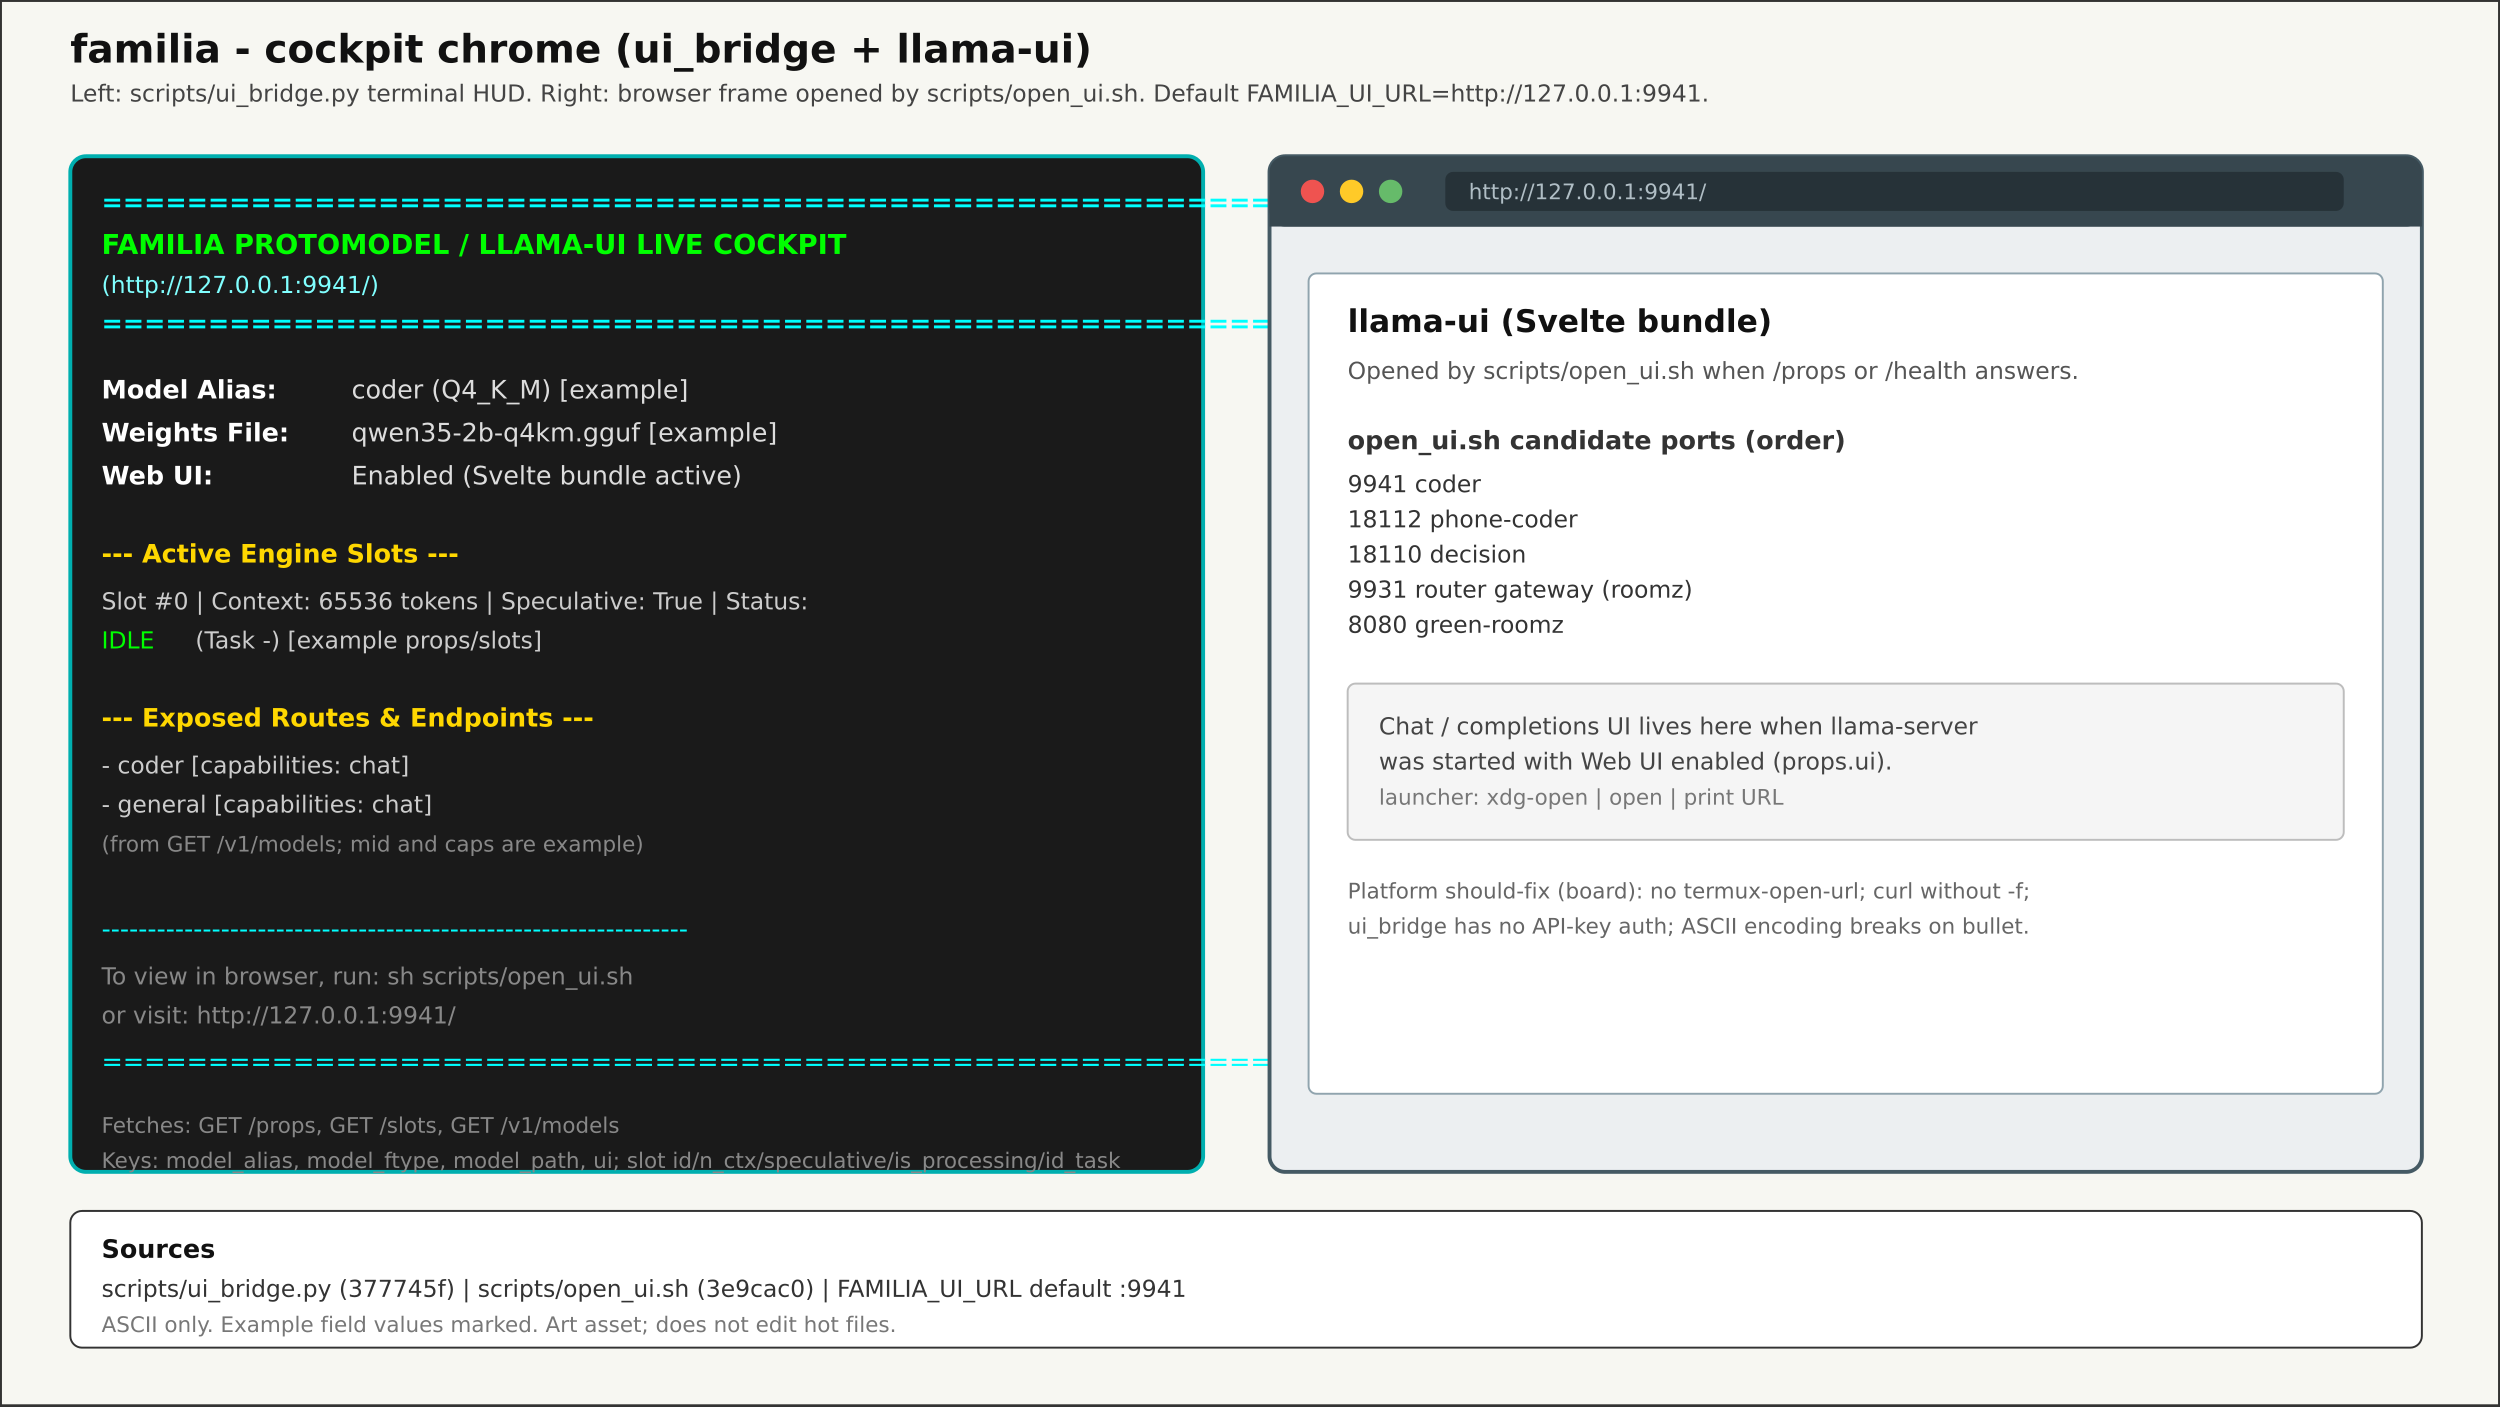
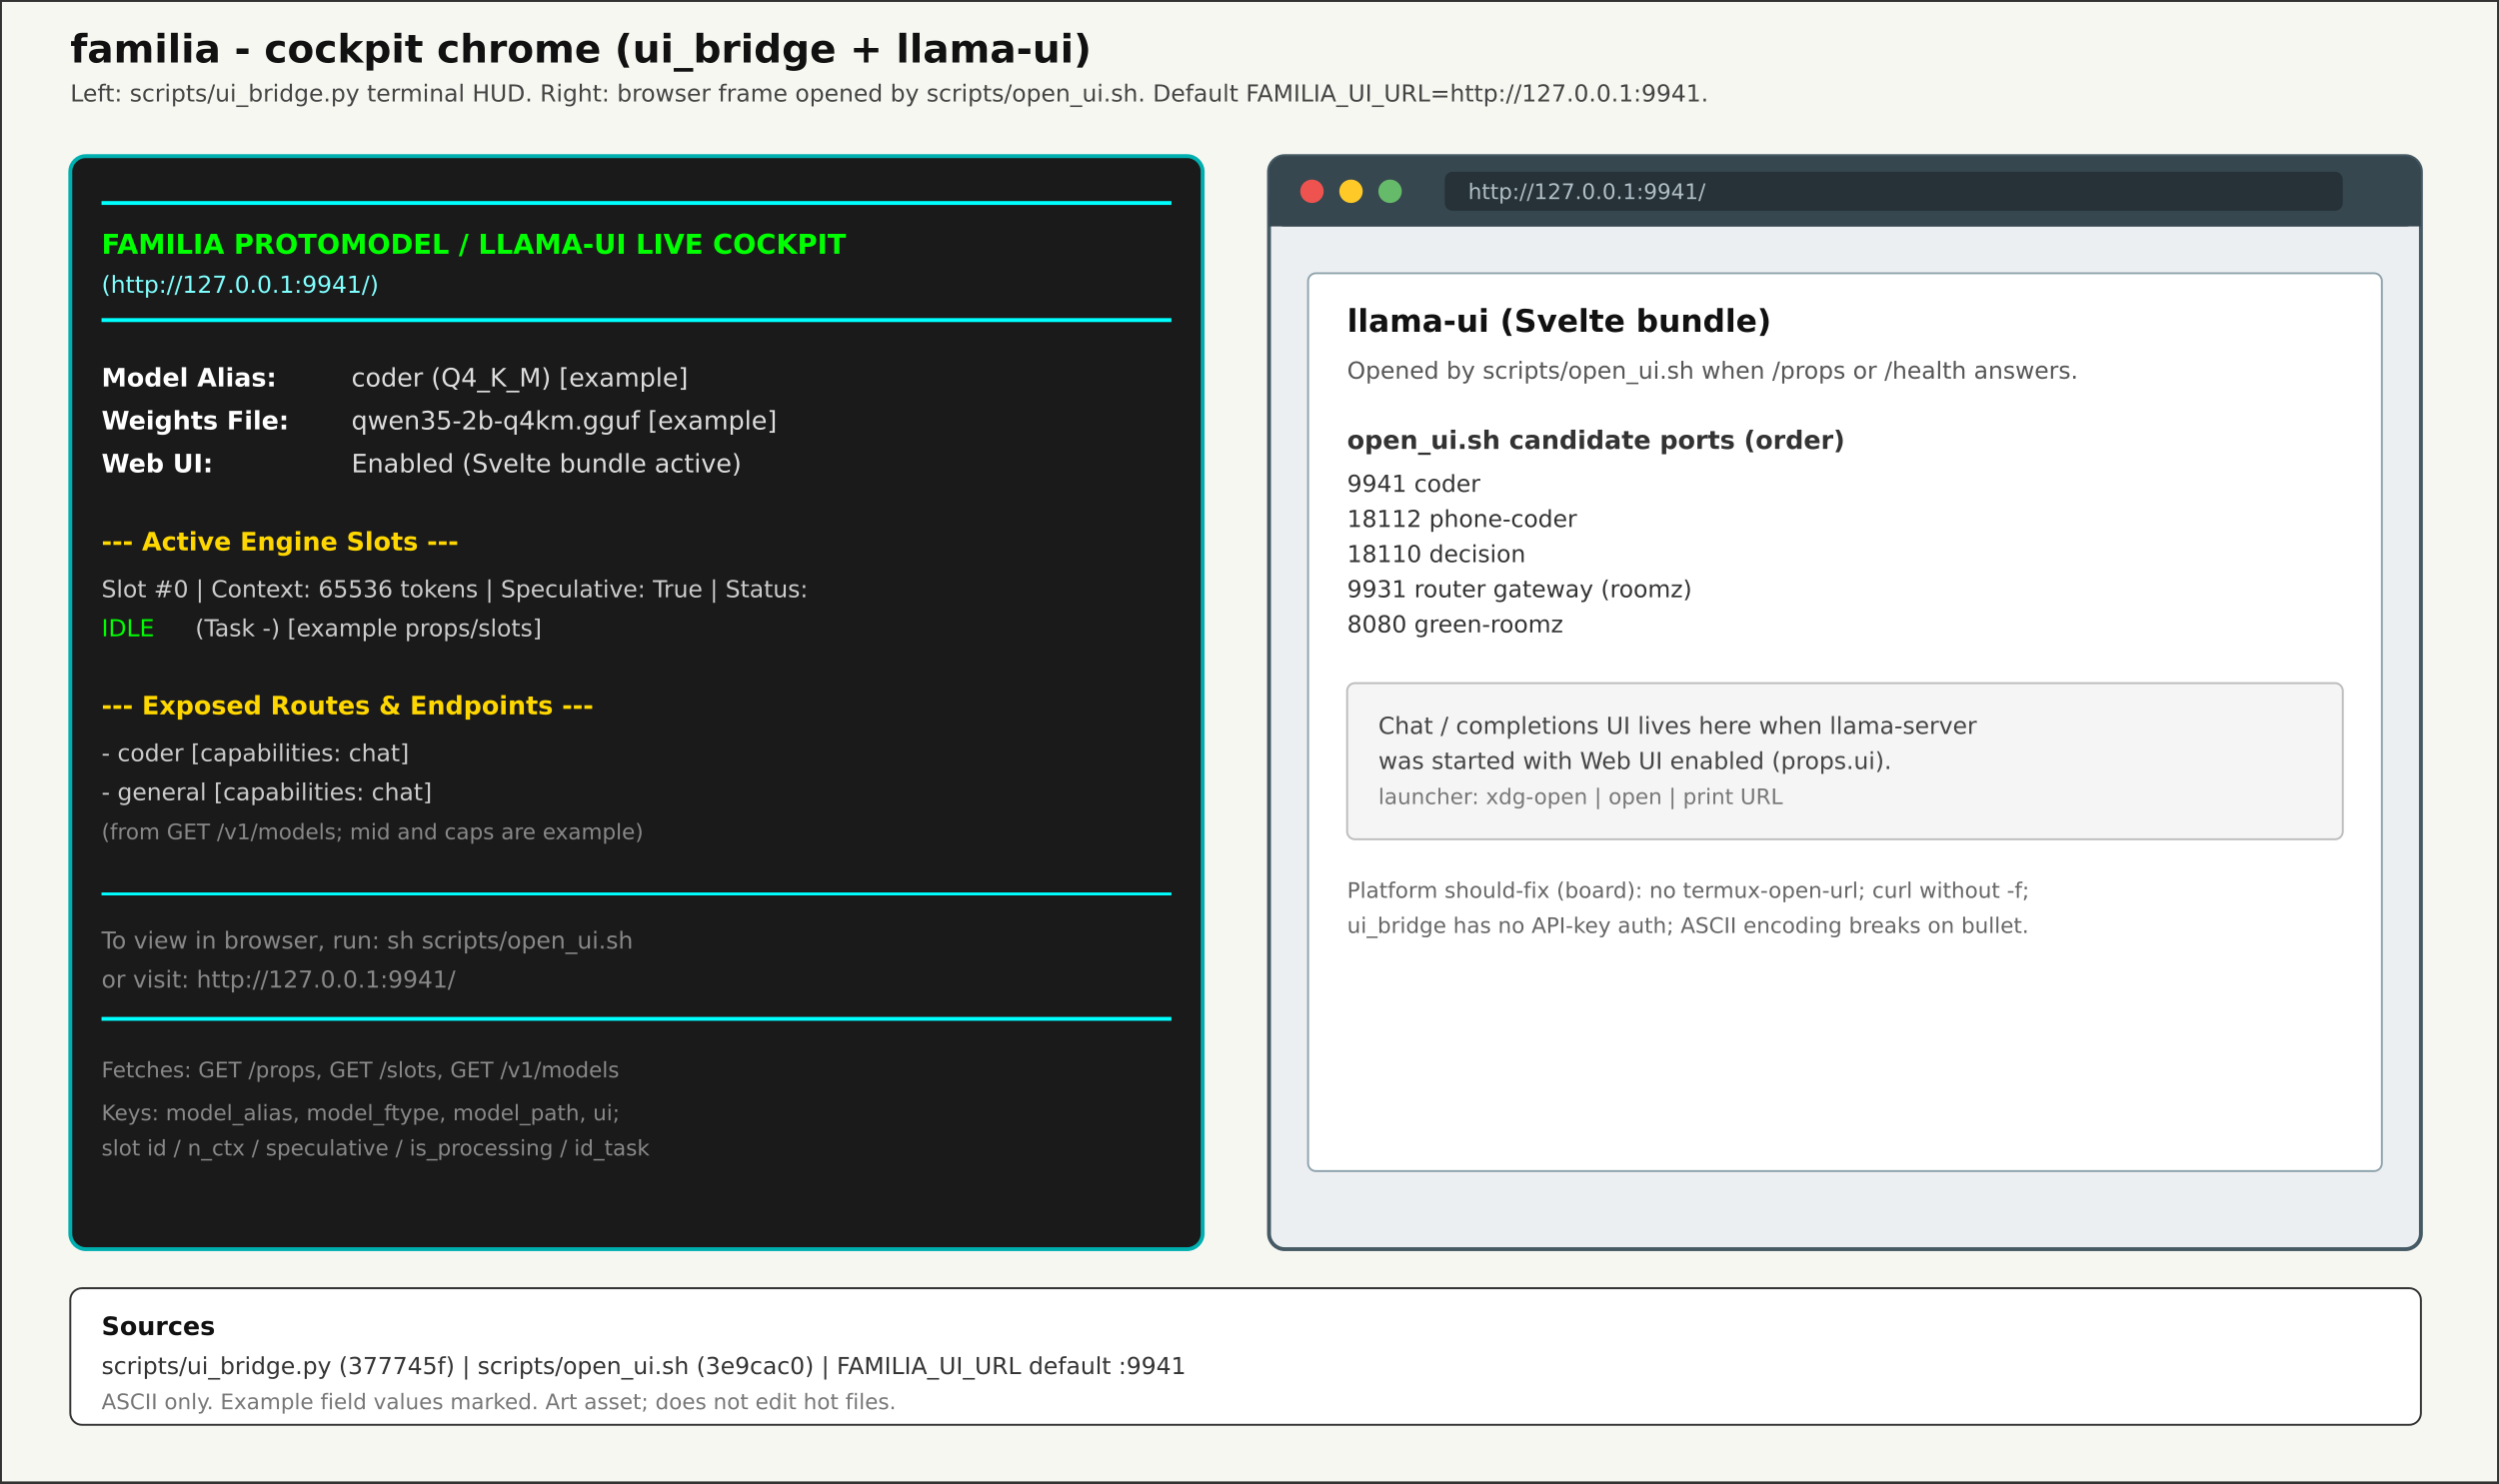
- <svg xmlns="http://www.w3.org/2000/svg" width="1280" height="720" viewBox="0 0 1280 720">
-   <rect width="1280" height="720" fill="#f7f7f2" stroke="#333" stroke-width="2" />
+ <svg xmlns="http://www.w3.org/2000/svg" width="1280" height="760" viewBox="0 0 1280 760">
+   <defs>
+     <clipPath id="hudClip">
+       <rect x="40" y="84" width="572" height="552" rx="6" />
+     </clipPath>
+   </defs>
+   <rect width="1280" height="760" fill="#f7f7f2" stroke="#333" stroke-width="2" />
  <text x="36" y="32" font-family="DejaVu Sans, Arial, sans-serif" font-size="20" font-weight="bold" fill="#111">familia - cockpit chrome (ui_bridge + llama-ui)</text>
  <text x="36" y="52" font-family="DejaVu Sans, Arial, sans-serif" font-size="12" fill="#444">Left: scripts/ui_bridge.py terminal HUD. Right: browser frame opened by scripts/open_ui.sh. Default FAMILIA_UI_URL=http://127.0.0.1:9941.</text>
-   <rect x="36" y="80" width="580" height="520" rx="8" fill="#1a1a1a" stroke="#00afaf" stroke-width="2" />
-   <text x="52" y="108" font-family="DejaVu Sans, Arial, sans-serif" font-size="13" font-weight="bold" fill="#00ffff">================================================================</text>
-   <text x="52" y="130" font-family="DejaVu Sans, Arial, sans-serif" font-size="14" font-weight="bold" fill="#00ff00">  FAMILIA PROTOMODEL / LLAMA-UI LIVE COCKPIT</text>
-   <text x="52" y="150" font-family="DejaVu Sans, Arial, sans-serif" font-size="12" fill="#80ffff">  (http://127.0.0.1:9941/)</text>
-   <text x="52" y="170" font-family="DejaVu Sans, Arial, sans-serif" font-size="13" font-weight="bold" fill="#00ffff">================================================================</text>
-   <text x="52" y="204" font-family="DejaVu Sans, Arial, sans-serif" font-size="13" font-weight="bold" fill="#ffffff">Model Alias:</text>
-   <text x="180" y="204" font-family="DejaVu Sans, Arial, sans-serif" font-size="13" fill="#dddddd">coder (Q4_K_M)   [example]</text>
-   <text x="52" y="226" font-family="DejaVu Sans, Arial, sans-serif" font-size="13" font-weight="bold" fill="#ffffff">Weights File:</text>
-   <text x="180" y="226" font-family="DejaVu Sans, Arial, sans-serif" font-size="13" fill="#dddddd">qwen35-2b-q4km.gguf   [example]</text>
-   <text x="52" y="248" font-family="DejaVu Sans, Arial, sans-serif" font-size="13" font-weight="bold" fill="#ffffff">Web UI:</text>
-   <text x="180" y="248" font-family="DejaVu Sans, Arial, sans-serif" font-size="13" fill="#dddddd">Enabled (Svelte bundle active)</text>
-   <text x="52" y="288" font-family="DejaVu Sans, Arial, sans-serif" font-size="13" font-weight="bold" fill="#ffd700">--- Active Engine Slots ---</text>
-   <text x="52" y="312" font-family="DejaVu Sans, Arial, sans-serif" font-size="12" fill="#cccccc">  Slot #0 | Context: 65536 tokens | Speculative: True | Status:</text>
-   <text x="52" y="332" font-family="DejaVu Sans, Arial, sans-serif" font-size="12" fill="#00ff00">  IDLE</text>
-   <text x="100" y="332" font-family="DejaVu Sans, Arial, sans-serif" font-size="12" fill="#cccccc">(Task -)   [example props/slots]</text>
-   <text x="52" y="372" font-family="DejaVu Sans, Arial, sans-serif" font-size="13" font-weight="bold" fill="#ffd700">--- Exposed Routes &amp; Endpoints ---</text>
-   <text x="52" y="396" font-family="DejaVu Sans, Arial, sans-serif" font-size="12" fill="#cccccc">  - coder           [capabilities: chat]</text>
-   <text x="52" y="416" font-family="DejaVu Sans, Arial, sans-serif" font-size="12" fill="#cccccc">  - general         [capabilities: chat]</text>
-   <text x="52" y="436" font-family="DejaVu Sans, Arial, sans-serif" font-size="11" fill="#888888">  (from GET /v1/models; mid and caps are example)</text>
-   <text x="52" y="480" font-family="DejaVu Sans, Arial, sans-serif" font-size="13" fill="#00ffff">----------------------------------------------------------------</text>
-   <text x="52" y="504" font-family="DejaVu Sans, Arial, sans-serif" font-size="12" fill="#888888">  To view in browser, run: sh scripts/open_ui.sh</text>
-   <text x="52" y="524" font-family="DejaVu Sans, Arial, sans-serif" font-size="12" fill="#888888">  or visit: http://127.0.0.1:9941/</text>
-   <text x="52" y="548" font-family="DejaVu Sans, Arial, sans-serif" font-size="13" fill="#00ffff">================================================================</text>
-   <text x="52" y="580" font-family="DejaVu Sans, Arial, sans-serif" font-size="11" fill="#888888">Fetches: GET /props, GET /slots, GET /v1/models</text>
-   <text x="52" y="598" font-family="DejaVu Sans, Arial, sans-serif" font-size="11" fill="#888888">Keys: model_alias, model_ftype, model_path, ui; slot id/n_ctx/speculative/is_processing/id_task</text>
-   <rect x="650" y="80" width="590" height="520" rx="8" fill="#eceff1" stroke="#455a64" stroke-width="2" />
+   <rect x="36" y="80" width="580" height="560" rx="8" fill="#1a1a1a" stroke="#00afaf" stroke-width="2" />
+   <g clip-path="url(#hudClip)">
+     <line x1="52" y1="104" x2="600" y2="104" stroke="#00ffff" stroke-width="2" />
+     <text x="52" y="130" font-family="DejaVu Sans, Arial, sans-serif" font-size="14" font-weight="bold" fill="#00ff00">  FAMILIA PROTOMODEL / LLAMA-UI LIVE COCKPIT</text>
+     <text x="52" y="150" font-family="DejaVu Sans, Arial, sans-serif" font-size="12" fill="#80ffff">  (http://127.0.0.1:9941/)</text>
+     <line x1="52" y1="164" x2="600" y2="164" stroke="#00ffff" stroke-width="2" />
+     <text x="52" y="198" font-family="DejaVu Sans, Arial, sans-serif" font-size="13" font-weight="bold" fill="#ffffff">Model Alias:</text>
+     <text x="180" y="198" font-family="DejaVu Sans, Arial, sans-serif" font-size="13" fill="#dddddd">coder (Q4_K_M)   [example]</text>
+     <text x="52" y="220" font-family="DejaVu Sans, Arial, sans-serif" font-size="13" font-weight="bold" fill="#ffffff">Weights File:</text>
+     <text x="180" y="220" font-family="DejaVu Sans, Arial, sans-serif" font-size="13" fill="#dddddd">qwen35-2b-q4km.gguf   [example]</text>
+     <text x="52" y="242" font-family="DejaVu Sans, Arial, sans-serif" font-size="13" font-weight="bold" fill="#ffffff">Web UI:</text>
+     <text x="180" y="242" font-family="DejaVu Sans, Arial, sans-serif" font-size="13" fill="#dddddd">Enabled (Svelte bundle active)</text>
+     <text x="52" y="282" font-family="DejaVu Sans, Arial, sans-serif" font-size="13" font-weight="bold" fill="#ffd700">--- Active Engine Slots ---</text>
+     <text x="52" y="306" font-family="DejaVu Sans, Arial, sans-serif" font-size="12" fill="#cccccc">  Slot #0 | Context: 65536 tokens | Speculative: True | Status:</text>
+     <text x="52" y="326" font-family="DejaVu Sans, Arial, sans-serif" font-size="12" fill="#00ff00">  IDLE</text>
+     <text x="100" y="326" font-family="DejaVu Sans, Arial, sans-serif" font-size="12" fill="#cccccc">(Task -)   [example props/slots]</text>
+     <text x="52" y="366" font-family="DejaVu Sans, Arial, sans-serif" font-size="13" font-weight="bold" fill="#ffd700">--- Exposed Routes &amp; Endpoints ---</text>
+     <text x="52" y="390" font-family="DejaVu Sans, Arial, sans-serif" font-size="12" fill="#cccccc">  - coder           [capabilities: chat]</text>
+     <text x="52" y="410" font-family="DejaVu Sans, Arial, sans-serif" font-size="12" fill="#cccccc">  - general         [capabilities: chat]</text>
+     <text x="52" y="430" font-family="DejaVu Sans, Arial, sans-serif" font-size="11" fill="#888888">  (from GET /v1/models; mid and caps are example)</text>
+     <line x1="52" y1="458" x2="600" y2="458" stroke="#00ffff" stroke-width="1.5" />
+     <text x="52" y="486" font-family="DejaVu Sans, Arial, sans-serif" font-size="12" fill="#888888">  To view in browser, run: sh scripts/open_ui.sh</text>
+     <text x="52" y="506" font-family="DejaVu Sans, Arial, sans-serif" font-size="12" fill="#888888">  or visit: http://127.0.0.1:9941/</text>
+     <line x1="52" y1="522" x2="600" y2="522" stroke="#00ffff" stroke-width="2" />
+     <text x="52" y="552" font-family="DejaVu Sans, Arial, sans-serif" font-size="11" fill="#888888">Fetches: GET /props, GET /slots, GET /v1/models</text>
+     <text x="52" y="574" font-family="DejaVu Sans, Arial, sans-serif" font-size="11" fill="#888888">Keys: model_alias, model_ftype, model_path, ui;</text>
+     <text x="52" y="592" font-family="DejaVu Sans, Arial, sans-serif" font-size="11" fill="#888888">      slot id / n_ctx / speculative / is_processing / id_task</text>
+   </g>
+   <rect x="650" y="80" width="590" height="560" rx="8" fill="#eceff1" stroke="#455a64" stroke-width="2" />
  <rect x="650" y="80" width="590" height="36" rx="8" fill="#37474f" />
  <rect x="650" y="100" width="590" height="16" fill="#37474f" />
  <circle cx="672" cy="98" r="6" fill="#ef5350" />
  <circle cx="692" cy="98" r="6" fill="#ffca28" />
  <circle cx="712" cy="98" r="6" fill="#66bb6a" />
  <rect x="740" y="88" width="460" height="20" rx="4" fill="#263238" />
  <text x="752" y="102" font-family="DejaVu Sans, Arial, sans-serif" font-size="11" fill="#b0bec5">http://127.0.0.1:9941/</text>
-   <rect x="670" y="140" width="550" height="420" rx="4" fill="#ffffff" stroke="#90a4ae" stroke-width="1" />
+   <rect x="670" y="140" width="550" height="460" rx="4" fill="#ffffff" stroke="#90a4ae" stroke-width="1" />
  <text x="690" y="170" font-family="DejaVu Sans, Arial, sans-serif" font-size="16" font-weight="bold" fill="#111">llama-ui (Svelte bundle)</text>
  <text x="690" y="194" font-family="DejaVu Sans, Arial, sans-serif" font-size="12" fill="#555">Opened by scripts/open_ui.sh when /props or /health answers.</text>
  <text x="690" y="230" font-family="DejaVu Sans, Arial, sans-serif" font-size="13" font-weight="bold" fill="#333">open_ui.sh candidate ports (order)</text>
  <text x="690" y="252" font-family="DejaVu Sans, Arial, sans-serif" font-size="12" fill="#333">9941  coder</text>
  <text x="690" y="270" font-family="DejaVu Sans, Arial, sans-serif" font-size="12" fill="#333">18112 phone-coder</text>
  <text x="690" y="288" font-family="DejaVu Sans, Arial, sans-serif" font-size="12" fill="#333">18110 decision</text>
  <text x="690" y="306" font-family="DejaVu Sans, Arial, sans-serif" font-size="12" fill="#333">9931  router gateway (roomz)</text>
  <text x="690" y="324" font-family="DejaVu Sans, Arial, sans-serif" font-size="12" fill="#333">8080  green-roomz</text>
  <rect x="690" y="350" width="510" height="80" rx="4" fill="#f5f5f5" stroke="#bdbdbd" />
  <text x="706" y="376" font-family="DejaVu Sans, Arial, sans-serif" font-size="12" fill="#444">Chat / completions UI lives here when llama-server</text>
  <text x="706" y="394" font-family="DejaVu Sans, Arial, sans-serif" font-size="12" fill="#444">was started with Web UI enabled (props.ui).</text>
  <text x="706" y="412" font-family="DejaVu Sans, Arial, sans-serif" font-size="11" fill="#777">launcher: xdg-open | open | print URL</text>
  <text x="690" y="460" font-family="DejaVu Sans, Arial, sans-serif" font-size="11" fill="#666">Platform should-fix (board): no termux-open-url; curl without -f;</text>
  <text x="690" y="478" font-family="DejaVu Sans, Arial, sans-serif" font-size="11" fill="#666">ui_bridge has no API-key auth; ASCII encoding breaks on bullet.</text>
-   <rect x="36" y="620" width="1204" height="70" rx="6" fill="#fff" stroke="#333" stroke-width="1" />
-   <text x="52" y="644" font-family="DejaVu Sans, Arial, sans-serif" font-size="13" font-weight="bold" fill="#111">Sources</text>
-   <text x="52" y="664" font-family="DejaVu Sans, Arial, sans-serif" font-size="12" fill="#333">scripts/ui_bridge.py (377745f) | scripts/open_ui.sh (3e9cac0) | FAMILIA_UI_URL default :9941</text>
-   <text x="52" y="682" font-family="DejaVu Sans, Arial, sans-serif" font-size="11" fill="#777">ASCII only. Example field values marked. Art asset; does not edit hot files.</text>
+   <rect x="36" y="660" width="1204" height="70" rx="6" fill="#fff" stroke="#333" stroke-width="1" />
+   <text x="52" y="684" font-family="DejaVu Sans, Arial, sans-serif" font-size="13" font-weight="bold" fill="#111">Sources</text>
+   <text x="52" y="704" font-family="DejaVu Sans, Arial, sans-serif" font-size="12" fill="#333">scripts/ui_bridge.py (377745f) | scripts/open_ui.sh (3e9cac0) | FAMILIA_UI_URL default :9941</text>
+   <text x="52" y="722" font-family="DejaVu Sans, Arial, sans-serif" font-size="11" fill="#777">ASCII only. Example field values marked. Art asset; does not edit hot files.</text>
</svg>
